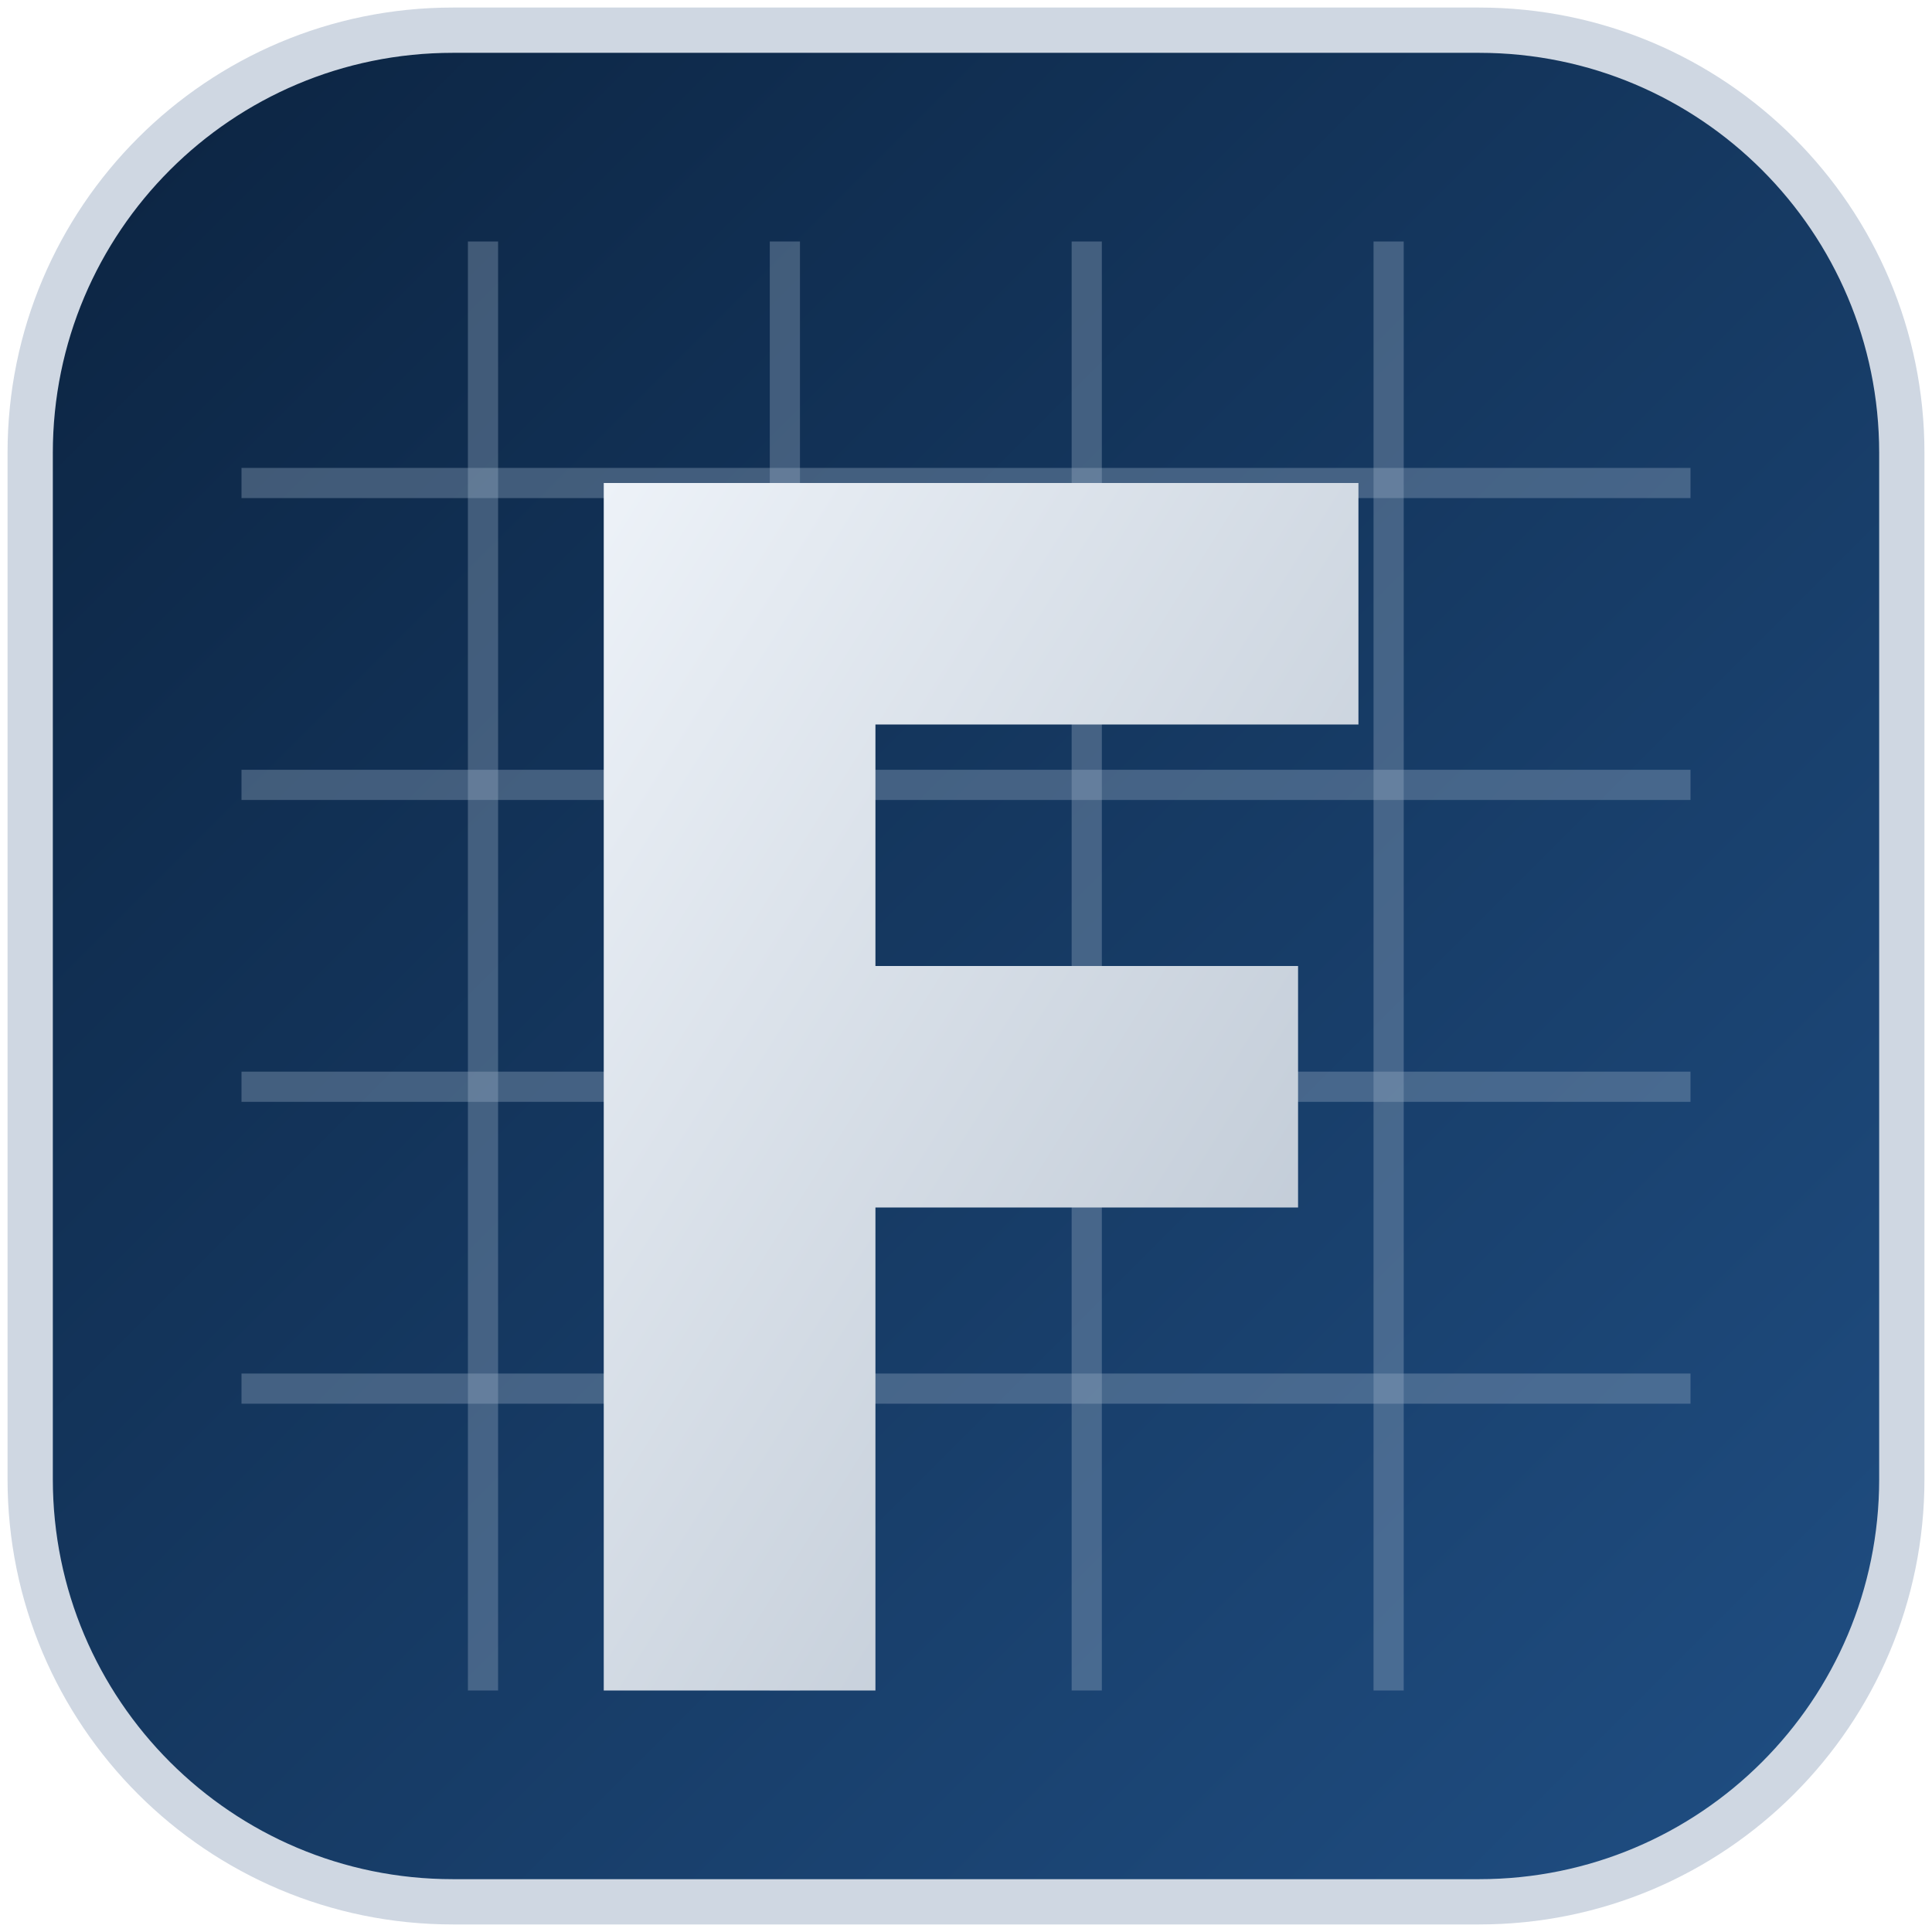
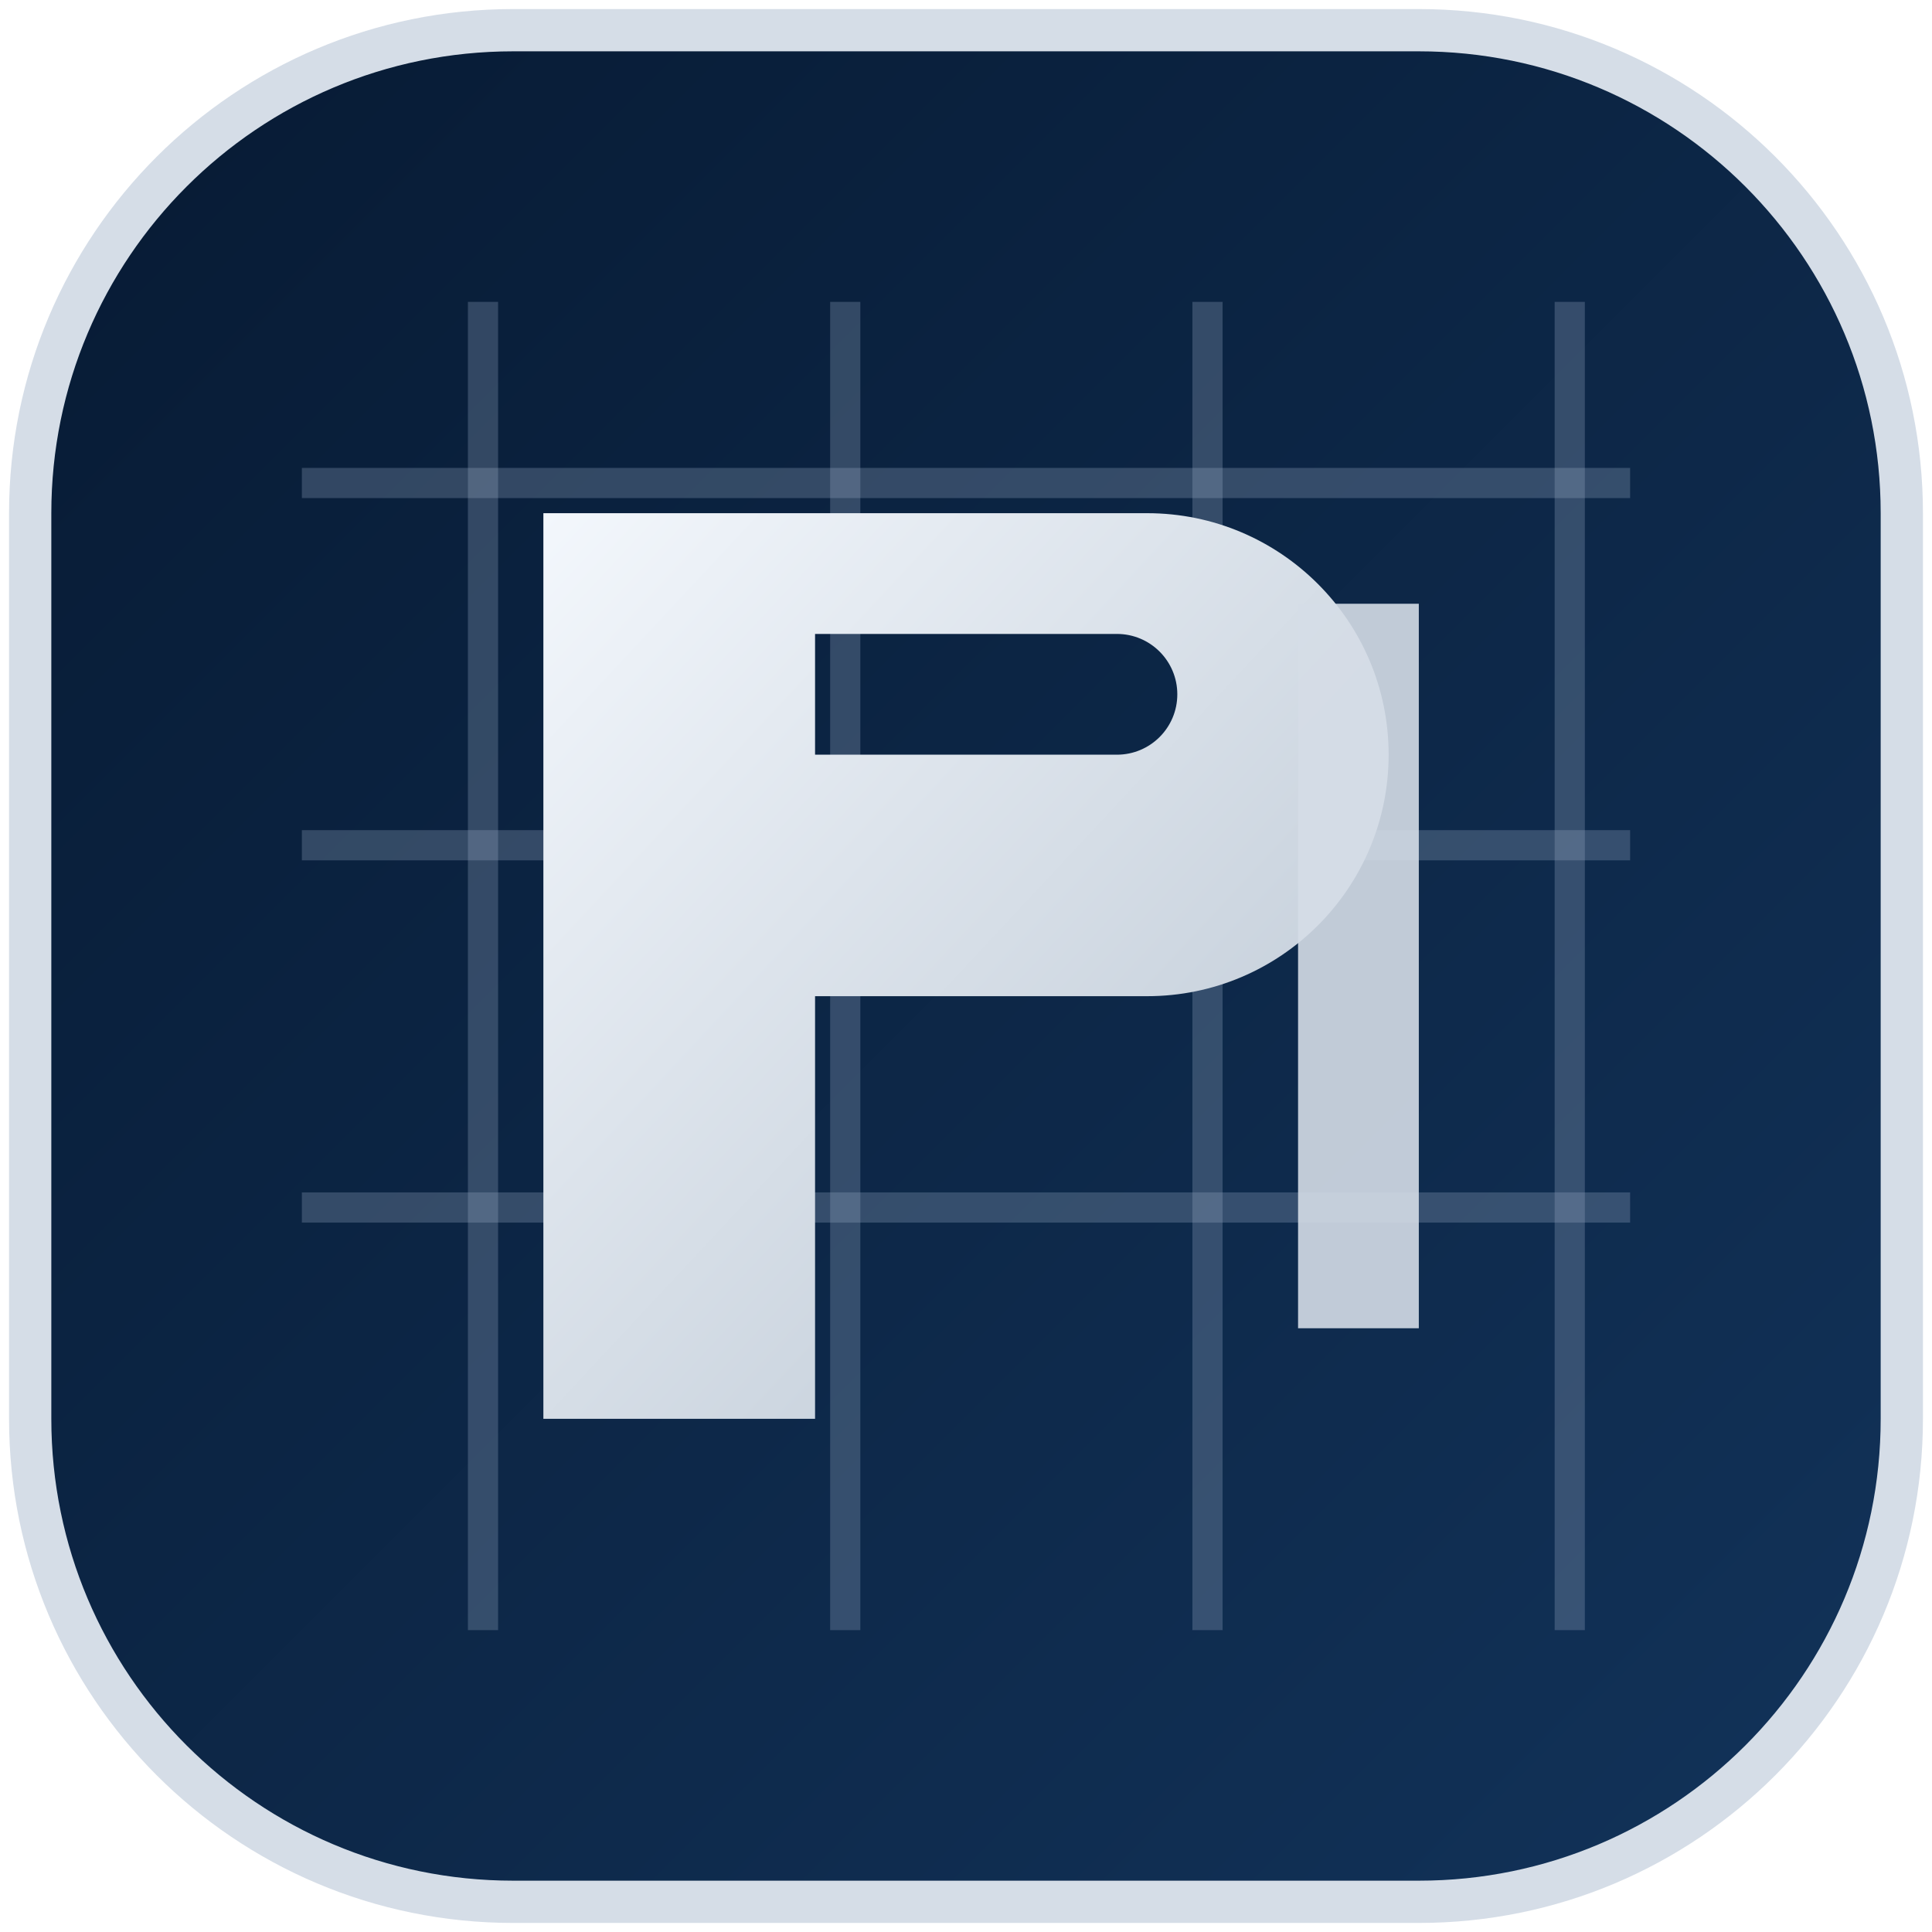
<svg xmlns="http://www.w3.org/2000/svg" viewBox="0 0 64 64" role="img" aria-label="FORGE Favicon">
  <defs>
    <linearGradient id="bg" x1="0" y1="0" x2="1" y2="1">
-       <stop offset="0" stop-color="#0b2340" />
-       <stop offset="1" stop-color="#204f84" />
+       <stop offset="0" stop-color="#071a33" />
+       <stop offset="1" stop-color="#12335a" />
    </linearGradient>
-     <linearGradient id="metal" x1="0" y1="0" x2="1" y2="1">
-       <stop offset="0" stop-color="#edf2f8" />
-       <stop offset="1" stop-color="#b7c2cf" />
+     <linearGradient id="shine" x1="0" y1="0" x2="1" y2="1">
+       <stop offset="0" stop-color="#f3f7fc" />
+       <stop offset="1" stop-color="#b8c4d1" />
    </linearGradient>
  </defs>
-   <rect x="1" y="1" width="62" height="62" rx="14" fill="url(#bg)" stroke="#cfd7e2" stroke-width="1.5" />
-   <g stroke="#9eb1c8" stroke-opacity="0.35" stroke-width="1">
-     <path d="M8 16h48" />
-     <path d="M8 26h48" />
-     <path d="M8 36h48" />
-     <path d="M8 46h48" />
-     <path d="M16 8v48" />
-     <path d="M26 8v48" />
-     <path d="M36 8v48" />
-     <path d="M46 8v48" />
+   <rect x="1" y="1" width="62" height="62" rx="16" fill="url(#bg)" stroke="#d5dde7" stroke-width="1.4" />
+   <g stroke="#9db0c8" stroke-opacity="0.28" stroke-width="1">
+     <path d="M10 16h44" />
+     <path d="M10 28h44" />
+     <path d="M10 40h44" />
+     <path d="M16 10v44" />
+     <path d="M28 10v44" />
+     <path d="M40 10v44" />
+     <path d="M52 10v44" />
  </g>
-   <path d="M20 16h25v8H29v8h14v8H29v16h-9z" fill="url(#metal)" />
+   <path d="M18 17h20a8 8 0 0 1 0 16H27v14h-9V17zm9 8h10a2 2 0 0 0 0-4H27v4z" fill="url(#shine)" />
+   <path d="M43 20h4v24h-4z" fill="#d5dde7" opacity="0.9" />
</svg>
